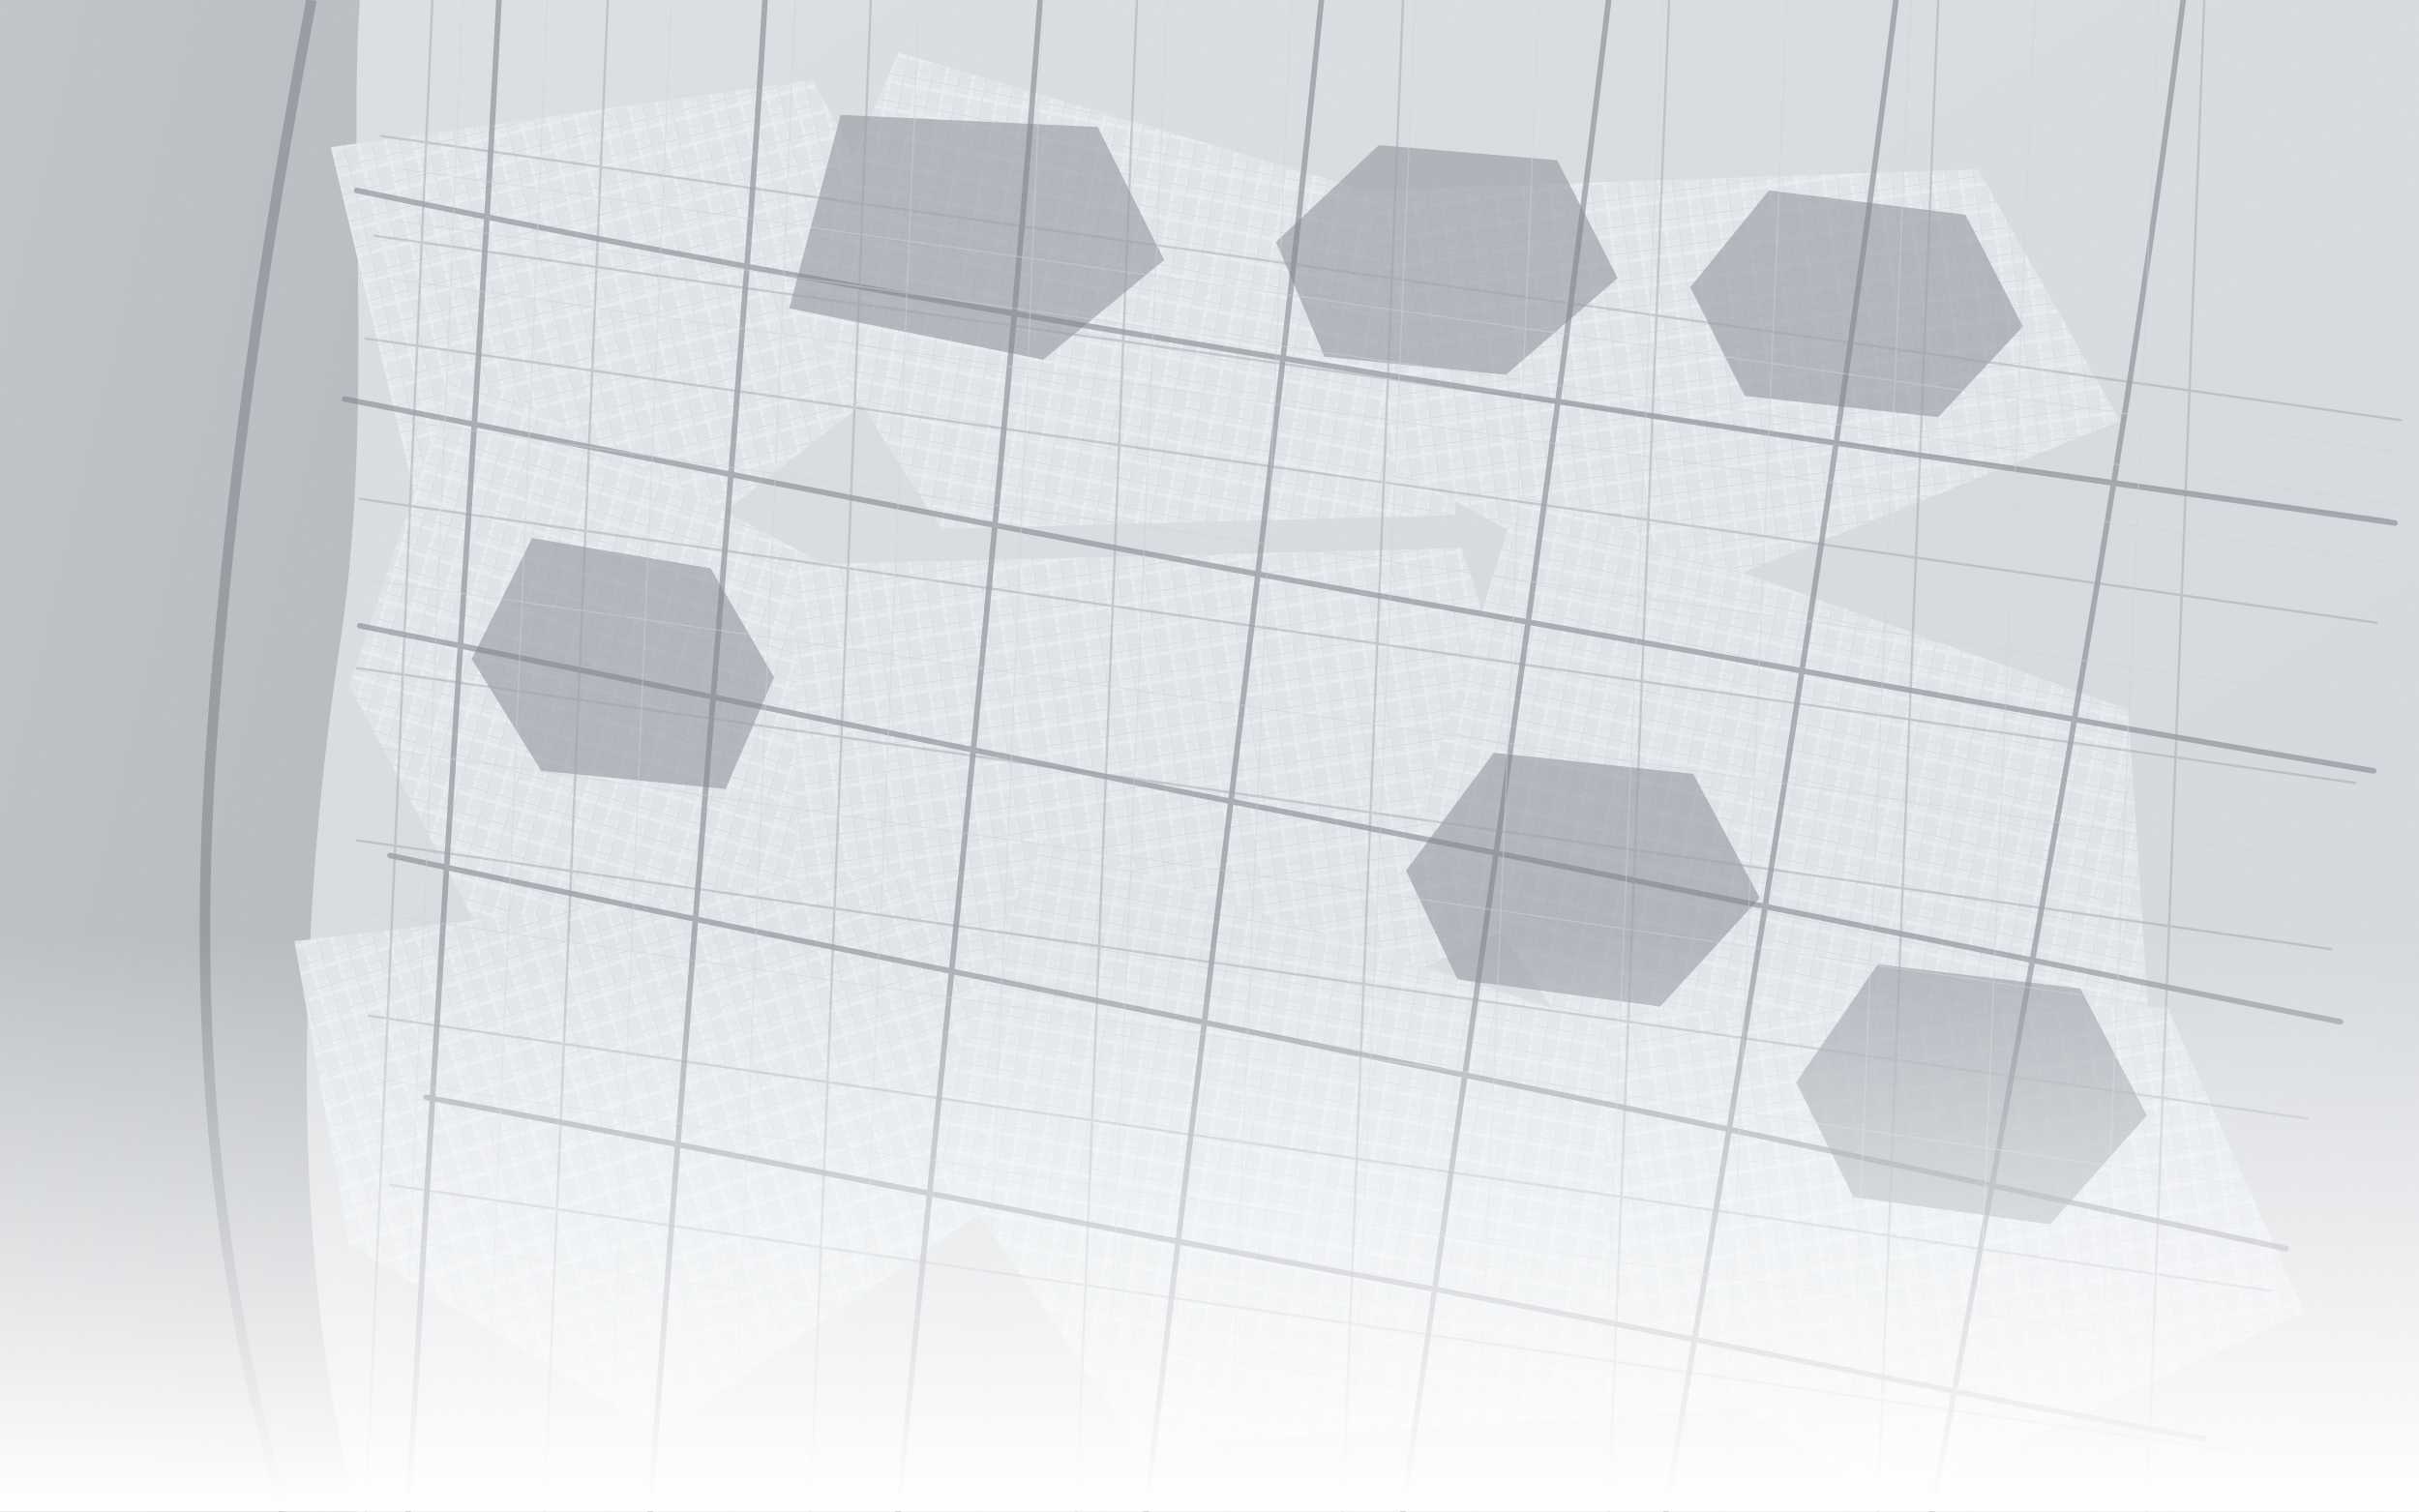
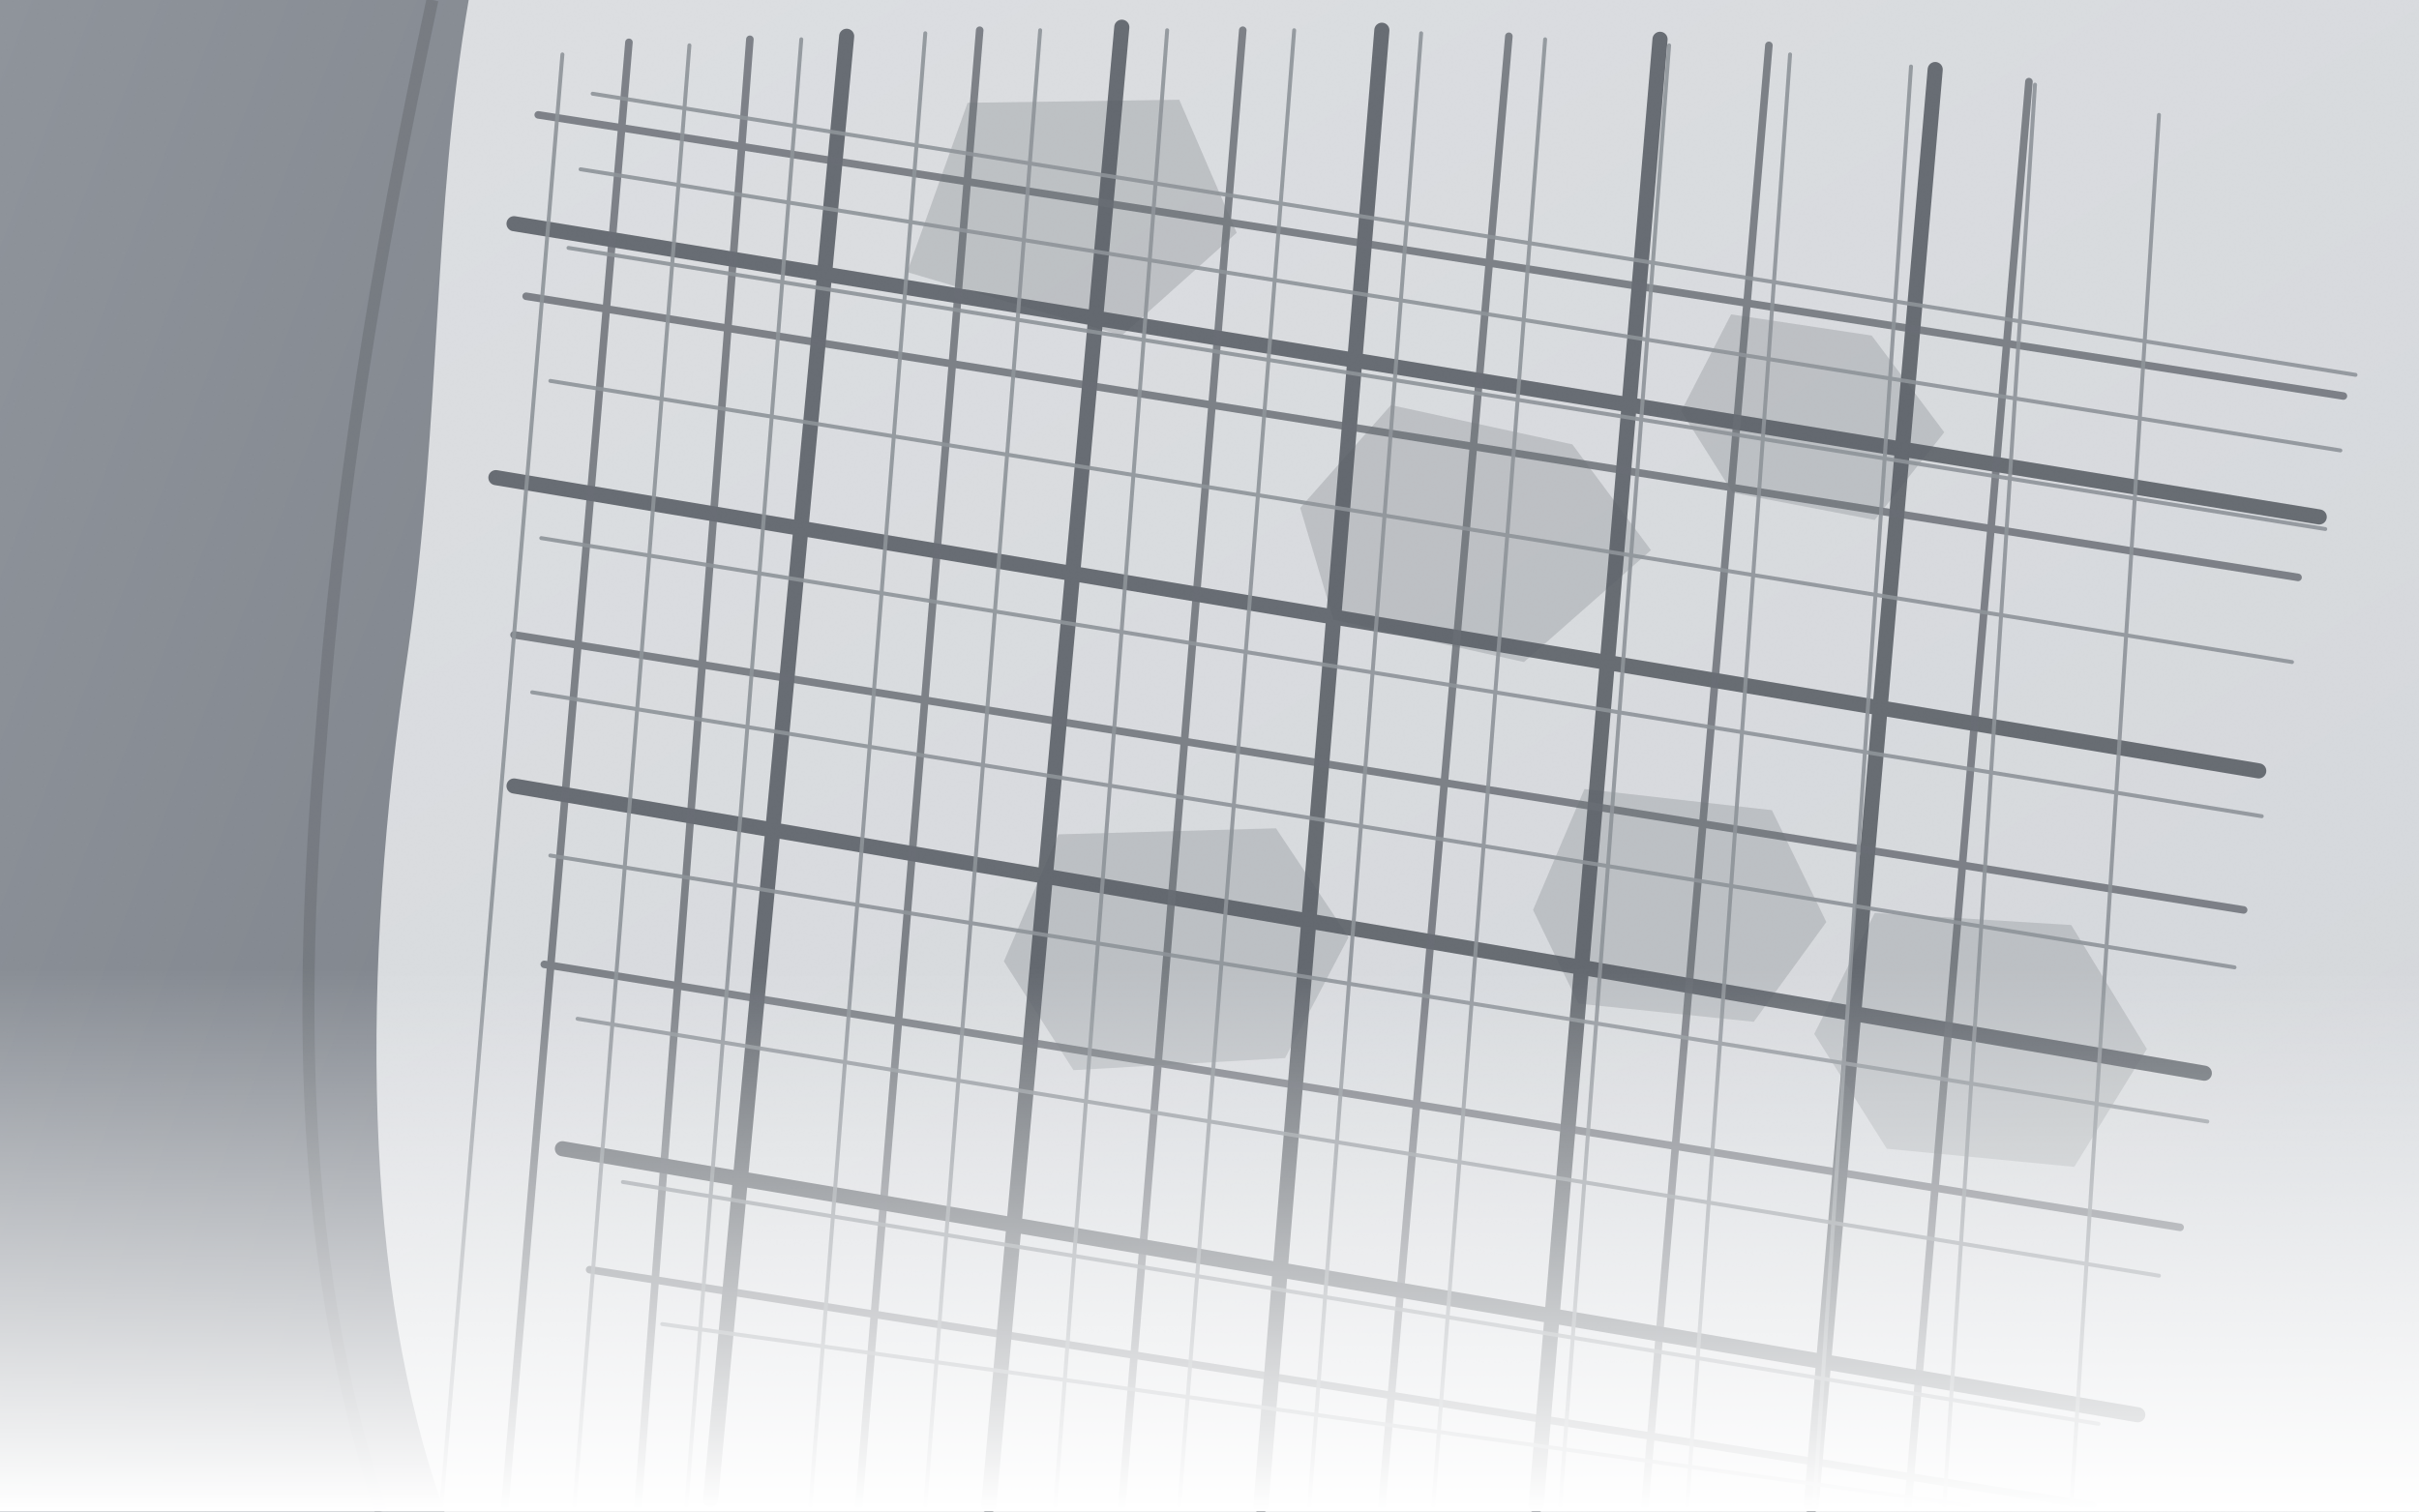
- <svg xmlns="http://www.w3.org/2000/svg" viewBox="0 0 1600 1000" role="img" aria-label="Tel Aviv grayscale map background zoomed out">
+ <svg xmlns="http://www.w3.org/2000/svg" viewBox="0 0 1600 1000" role="img" aria-label="Tel Aviv grayscale map background">
  <defs>
    <linearGradient id="land" x1="0" y1="0" x2="1" y2="1">
-       <stop offset="0%" stop-color="#dde0e3" />
+       <stop offset="0%" stop-color="#dddfe2" />
      <stop offset="100%" stop-color="#d4d7db" />
    </linearGradient>
-     <linearGradient id="sea" x1="0" y1="0" x2="1" y2="1">
-       <stop offset="0%" stop-color="#c2c5c9" />
-       <stop offset="100%" stop-color="#b5b9be" />
+     <linearGradient id="sea" x1="0" y1="0" x2="0.8" y2="1">
+       <stop offset="0%" stop-color="#8f949b" />
+       <stop offset="100%" stop-color="#80858d" />
    </linearGradient>
    <linearGradient id="fadeBottom" x1="0" y1="0" x2="0" y2="1">
      <stop offset="0%" stop-color="#ffffff" stop-opacity="0" />
      <stop offset="100%" stop-color="#ffffff" stop-opacity="1" />
    </linearGradient>
-     <pattern id="denseBlocks" width="18" height="18" patternUnits="userSpaceOnUse">
-       <rect width="18" height="18" fill="#eaecef" />
-       <rect x="1" y="1" width="7" height="5" fill="#e2e6ea" />
-       <rect x="9" y="1" width="8" height="5" fill="#dfe4e8" />
-       <rect x="1" y="7" width="6" height="5" fill="#e3e7eb" />
-       <rect x="8" y="7" width="9" height="5" fill="#e0e4e8" />
-       <rect x="1" y="13" width="7" height="4" fill="#e4e8ec" />
-       <rect x="9" y="13" width="8" height="4" fill="#e1e5e9" />
-       <path d="M0 6.5 H18 M0 12.5 H18 M8.5 0 V18" stroke="#d7dbe0" stroke-width="0.6" />
-     </pattern>
-     <clipPath id="n1">
-       <path d="M252 52 L572 86 L620 272 L426 358 L250 286 Z" />
-     </clipPath>
-     <clipPath id="n2">
-       <path d="M560 70 L940 106 L980 300 L648 374 L522 242 Z" />
-     </clipPath>
-     <clipPath id="n3">
-       <path d="M930 92 L1326 134 L1396 312 L1072 392 L914 274 Z" />
-     </clipPath>
-     <clipPath id="n4">
-       <path d="M236 288 L568 360 L620 574 L378 668 L226 510 Z" />
-     </clipPath>
-     <clipPath id="n5">
-       <path d="M556 336 L992 394 L1032 634 L676 734 L520 560 Z" />
-     </clipPath>
-     <clipPath id="n6">
-       <path d="M960 370 L1384 426 L1452 666 L1118 762 L940 590 Z" />
-     </clipPath>
-     <clipPath id="n7">
-       <path d="M246 554 L650 628 L700 836 L382 936 L222 756 Z" />
-     </clipPath>
-     <clipPath id="n8">
-       <path d="M646 596 L1128 666 L1180 884 L780 980 L608 804 Z" />
-     </clipPath>
-     <clipPath id="n9">
-       <path d="M1090 638 L1458 692 L1516 906 L1222 988 L1060 832 Z" />
-     </clipPath>
-     <filter id="paperNoise" x="-10%" y="-10%" width="120%" height="120%">
-       <feTurbulence type="fractalNoise" baseFrequency="0.58" numOctaves="2" stitchTiles="stitch" />
+     <filter id="grain" x="-10%" y="-10%" width="120%" height="120%">
+       <feTurbulence type="fractalNoise" baseFrequency="0.62" numOctaves="2" stitchTiles="stitch" />
      <feColorMatrix type="saturate" values="0" />
      <feComponentTransfer>
        <feFuncA type="table" tableValues="0 0.05" />
      </feComponentTransfer>
    </filter>
  </defs>
  <rect width="1600" height="1000" fill="url(#land)" />
-   <path d="M0 0 L238 0 C230 120 248 280 224 432 C196 622 192 834 236 1000 L0 1000 Z" fill="url(#sea)" />
-   <path d="M206 0 C174 170 152 320 140 490 C126 696 146 854 188 1000" fill="none" stroke="#868b92" stroke-width="7" opacity="0.64" />
-   <g fill="url(#denseBlocks)" opacity="0.96">
-     <g clip-path="url(#n1)" transform="rotate(-14 420 210)">
-       <rect x="210" y="-20" width="470" height="480" />
+   <path d="M0 0 L310 0 C286 140 292 274 270 430 C238 646 240 850 294 1000 L0 1000 Z" fill="url(#sea)" />
+   <path d="M286 0 C248 178 224 328 212 492 C194 704 206 860 252 1000" fill="none" stroke="#6f747b" stroke-width="8" opacity="0.7" />
+   <g fill="#b5b8bc" opacity="0.78">
+     <path d="M640 68 L780 66 L818 154 L742 222 L600 180 Z" />
+     <path d="M920 268 L1040 294 L1092 364 L1008 438 L882 410 L860 336 Z" />
+     <path d="M1145 208 L1238 222 L1286 286 L1240 344 L1146 326 L1112 272 Z" />
+     <path d="M700 552 L844 548 L892 620 L850 700 L710 708 L664 636 Z" />
+     <path d="M1048 522 L1172 536 L1208 610 L1160 676 L1044 664 L1014 602 Z" />
+     <path d="M1240 604 L1370 612 L1420 694 L1372 772 L1248 760 L1200 684 Z" />
+   </g>
+   <g stroke-linecap="round" fill="none">
+     <g stroke="#555a61" stroke-width="10" opacity="0.86">
+       <path d="M340 148 L1534 342" />
+       <path d="M328 316 L1494 510" />
+       <path d="M340 520 L1458 710" />
+       <path d="M372 760 L1414 936" />
+       <path d="M560 24 L470 992" />
+       <path d="M742 18 L654 996" />
+       <path d="M914 20 L834 996" />
+       <path d="M1098 26 L1016 996" />
+       <path d="M1280 46 L1198 996" />
    </g>
-     <g clip-path="url(#n2)" transform="rotate(11 760 230)">
-       <rect x="470" y="-40" width="620" height="540" />
+     <g stroke="#686d74" stroke-width="5" opacity="0.82">
+       <path d="M356 76 L1550 262" />
+       <path d="M348 196 L1520 382" />
+       <path d="M340 420 L1484 602" />
+       <path d="M360 638 L1442 812" />
+       <path d="M390 840 L1384 996" />
+       <path d="M416 28 L334 996" />
+       <path d="M496 26 L422 996" />
+       <path d="M648 20 L568 996" />
+       <path d="M822 20 L742 996" />
+       <path d="M998 24 L914 996" />
+       <path d="M1170 30 L1088 996" />
+       <path d="M1342 54 L1262 996" />
    </g>
-     <g clip-path="url(#n3)" transform="rotate(-8 1160 250)">
-       <rect x="860" y="-30" width="620" height="560" />
-     </g>
-     <g clip-path="url(#n4)" transform="rotate(16 430 500)">
-       <rect x="160" y="220" width="560" height="560" />
-     </g>
-     <g clip-path="url(#n5)" transform="rotate(-9 780 540)">
-       <rect x="480" y="250" width="650" height="620" />
-     </g>
-     <g clip-path="url(#n6)" transform="rotate(12 1190 560)">
-       <rect x="870" y="280" width="650" height="620" />
-     </g>
-     <g clip-path="url(#n7)" transform="rotate(-17 450 760)">
-       <rect x="170" y="500" width="620" height="620" />
-     </g>
-     <g clip-path="url(#n8)" transform="rotate(10 900 810)">
-       <rect x="560" y="520" width="720" height="600" />
-     </g>
-     <g clip-path="url(#n9)" transform="rotate(-9 1280 836)">
-       <rect x="990" y="560" width="610" height="520" />
+     <g stroke="#8e9399" stroke-width="2.6" opacity="0.9">
+       <path d="M392 62 L1558 248" />
+       <path d="M384 112 L1548 298" />
+       <path d="M376 164 L1538 350" />
+       <path d="M364 252 L1516 438" />
+       <path d="M358 356 L1496 540" />
+       <path d="M352 458 L1478 640" />
+       <path d="M364 566 L1460 742" />
+       <path d="M382 674 L1428 844" />
+       <path d="M412 782 L1388 942" />
+       <path d="M438 876 L1302 996" />
+       <path d="M372 36 L292 996" />
+       <path d="M456 30 L380 996" />
+       <path d="M530 26 L454 996" />
+       <path d="M612 22 L536 996" />
+       <path d="M688 20 L612 996" />
+       <path d="M772 20 L698 996" />
+       <path d="M856 20 L780 996" />
+       <path d="M940 22 L866 996" />
+       <path d="M1022 26 L948 996" />
+       <path d="M1104 30 L1032 996" />
+       <path d="M1184 36 L1116 996" />
+       <path d="M1264 44 L1200 996" />
+       <path d="M1346 56 L1286 996" />
+       <path d="M1428 76 L1370 996" />
    </g>
  </g>
-   <g fill="#9398a0" opacity="0.6">
-     <path d="M556 76 L726 84 L770 172 L690 238 L522 204 Z" />
-     <path d="M912 96 L1030 106 L1070 184 L996 248 L876 236 L844 160 Z" />
-     <path d="M1170 126 L1300 142 L1338 216 L1282 276 L1154 262 L1118 190 Z" />
-     <path d="M352 356 L470 376 L512 448 L480 522 L358 510 L312 436 Z" />
-     <path d="M988 498 L1120 512 L1164 594 L1098 666 L964 648 L930 576 Z" />
-     <path d="M1242 638 L1376 654 L1420 738 L1356 810 L1226 792 L1188 716 Z" />
-   </g>
-   <g stroke-linecap="round" fill="none">
-     <g stroke="#7f858d" stroke-width="3.7" opacity="0.58">
-       <path d="M236 126 C446 170 668 208 916 248 C1158 286 1386 318 1584 346" />
-       <path d="M228 264 C454 308 674 352 900 392 C1140 434 1366 476 1570 510" />
-       <path d="M238 414 C470 460 686 506 906 548 C1132 592 1336 634 1548 676" />
-       <path d="M258 566 C484 614 698 656 912 700 C1126 742 1324 786 1512 826" />
-       <path d="M282 726 C512 768 712 810 922 848 C1118 884 1282 920 1458 952" />
-       <path d="M330 0 C318 236 300 476 270 1000" />
-       <path d="M506 0 C492 236 468 484 430 1000" />
-       <path d="M688 0 C670 240 644 496 594 1000" />
-       <path d="M874 0 C850 244 816 510 758 1000" />
-       <path d="M1064 0 C1034 252 996 522 928 1000" />
-       <path d="M1254 0 C1222 260 1180 532 1102 1000" />
-       <path d="M1444 0 C1410 272 1362 544 1278 1000" />
-     </g>
-     <g stroke="#9aa0a8" stroke-width="1.6" opacity="0.42">
-       <path d="M252 90 L1588 278" />
-       <path d="M248 156 L1580 344" />
-       <path d="M242 224 L1572 412" />
-       <path d="M238 330 L1558 518" />
-       <path d="M236 442 L1542 628" />
-       <path d="M236 556 L1526 740" />
-       <path d="M244 672 L1502 854" />
-       <path d="M258 784 L1478 960" />
-       <path d="M286 0 L242 1000" />
-       <path d="M402 0 L360 1000" />
-       <path d="M576 0 L536 1000" />
-       <path d="M752 0 L712 1000" />
-       <path d="M928 0 L888 1000" />
-       <path d="M1104 0 L1064 1000" />
-       <path d="M1282 0 L1242 1000" />
-       <path d="M1458 0 L1420 1000" />
-     </g>
-     <g stroke="#cfd4da" stroke-width="0.9" opacity="0.46">
-       <path d="M266 112 L1592 300" />
-       <path d="M262 146 L1588 334" />
-       <path d="M256 184 L1582 372" />
-       <path d="M250 276 L1568 464" />
-       <path d="M246 384 L1554 572" />
-       <path d="M244 494 L1540 682" />
-       <path d="M244 604 L1524 790" />
-       <path d="M250 714 L1500 898" />
-       <path d="M260 820 L1458 996" />
-       <path d="M306 0 L264 1000" />
-       <path d="M362 0 L320 1000" />
-       <path d="M444 0 L402 1000" />
-       <path d="M526 0 L484 1000" />
-       <path d="M608 0 L566 1000" />
-       <path d="M690 0 L648 1000" />
-       <path d="M772 0 L730 1000" />
-       <path d="M854 0 L812 1000" />
-       <path d="M936 0 L894 1000" />
-       <path d="M1018 0 L976 1000" />
-       <path d="M1100 0 L1058 1000" />
-       <path d="M1182 0 L1140 1000" />
-       <path d="M1264 0 L1222 1000" />
-       <path d="M1346 0 L1304 1000" />
-       <path d="M1428 0 L1386 1000" />
-     </g>
-   </g>
-   <rect width="1600" height="1000" fill="#ffffff" filter="url(#paperNoise)" opacity="0.16" />
-   <rect x="0" y="620" width="1600" height="380" fill="url(#fadeBottom)" />
+   <rect width="1600" height="1000" fill="#ffffff" filter="url(#grain)" opacity="0.2" />
+   <rect x="0" y="640" width="1600" height="360" fill="url(#fadeBottom)" />
</svg>
